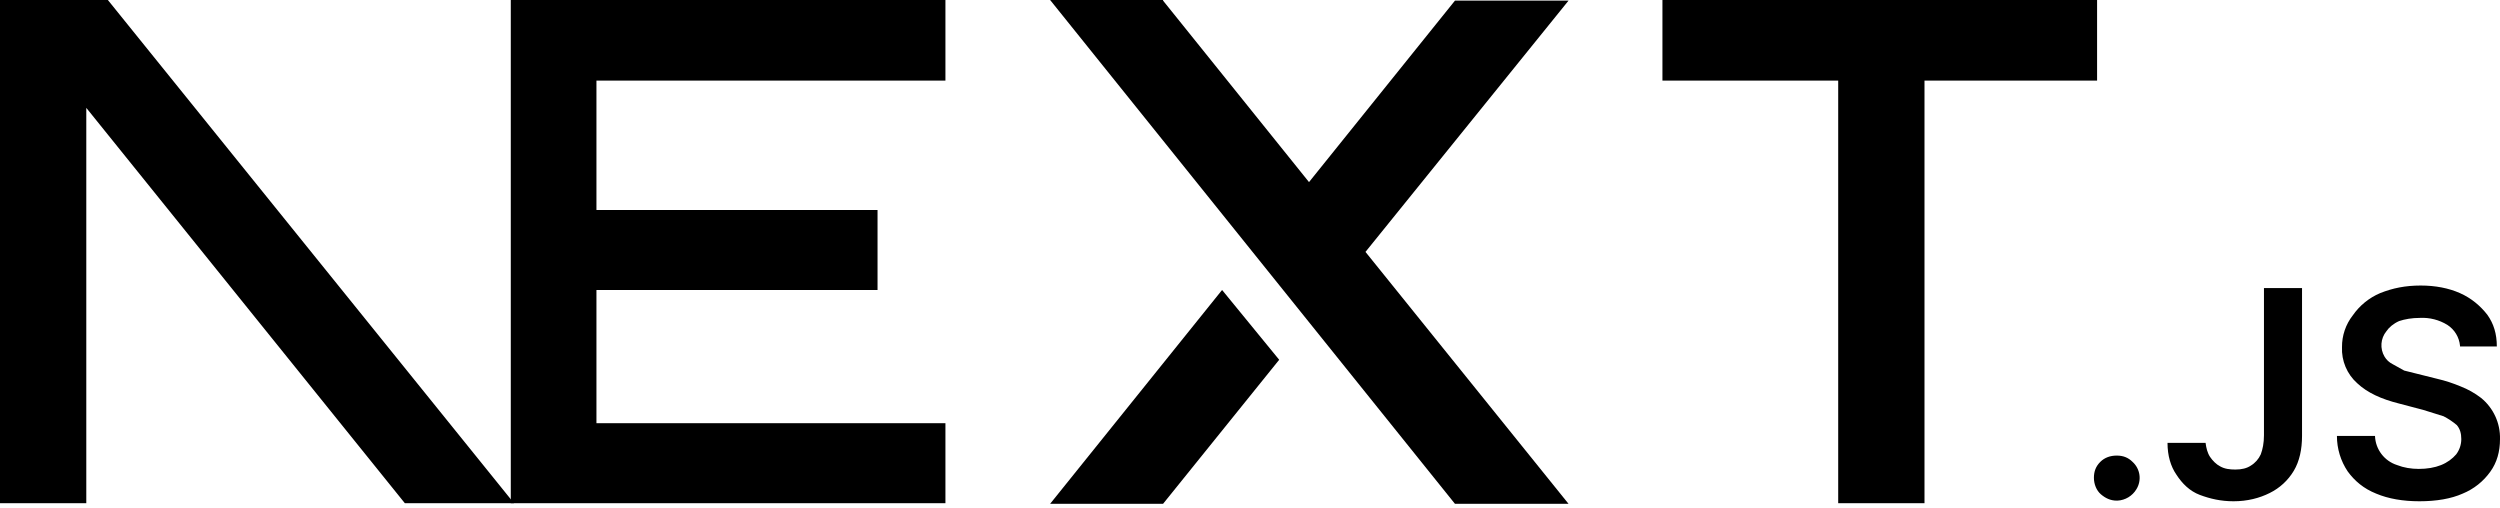
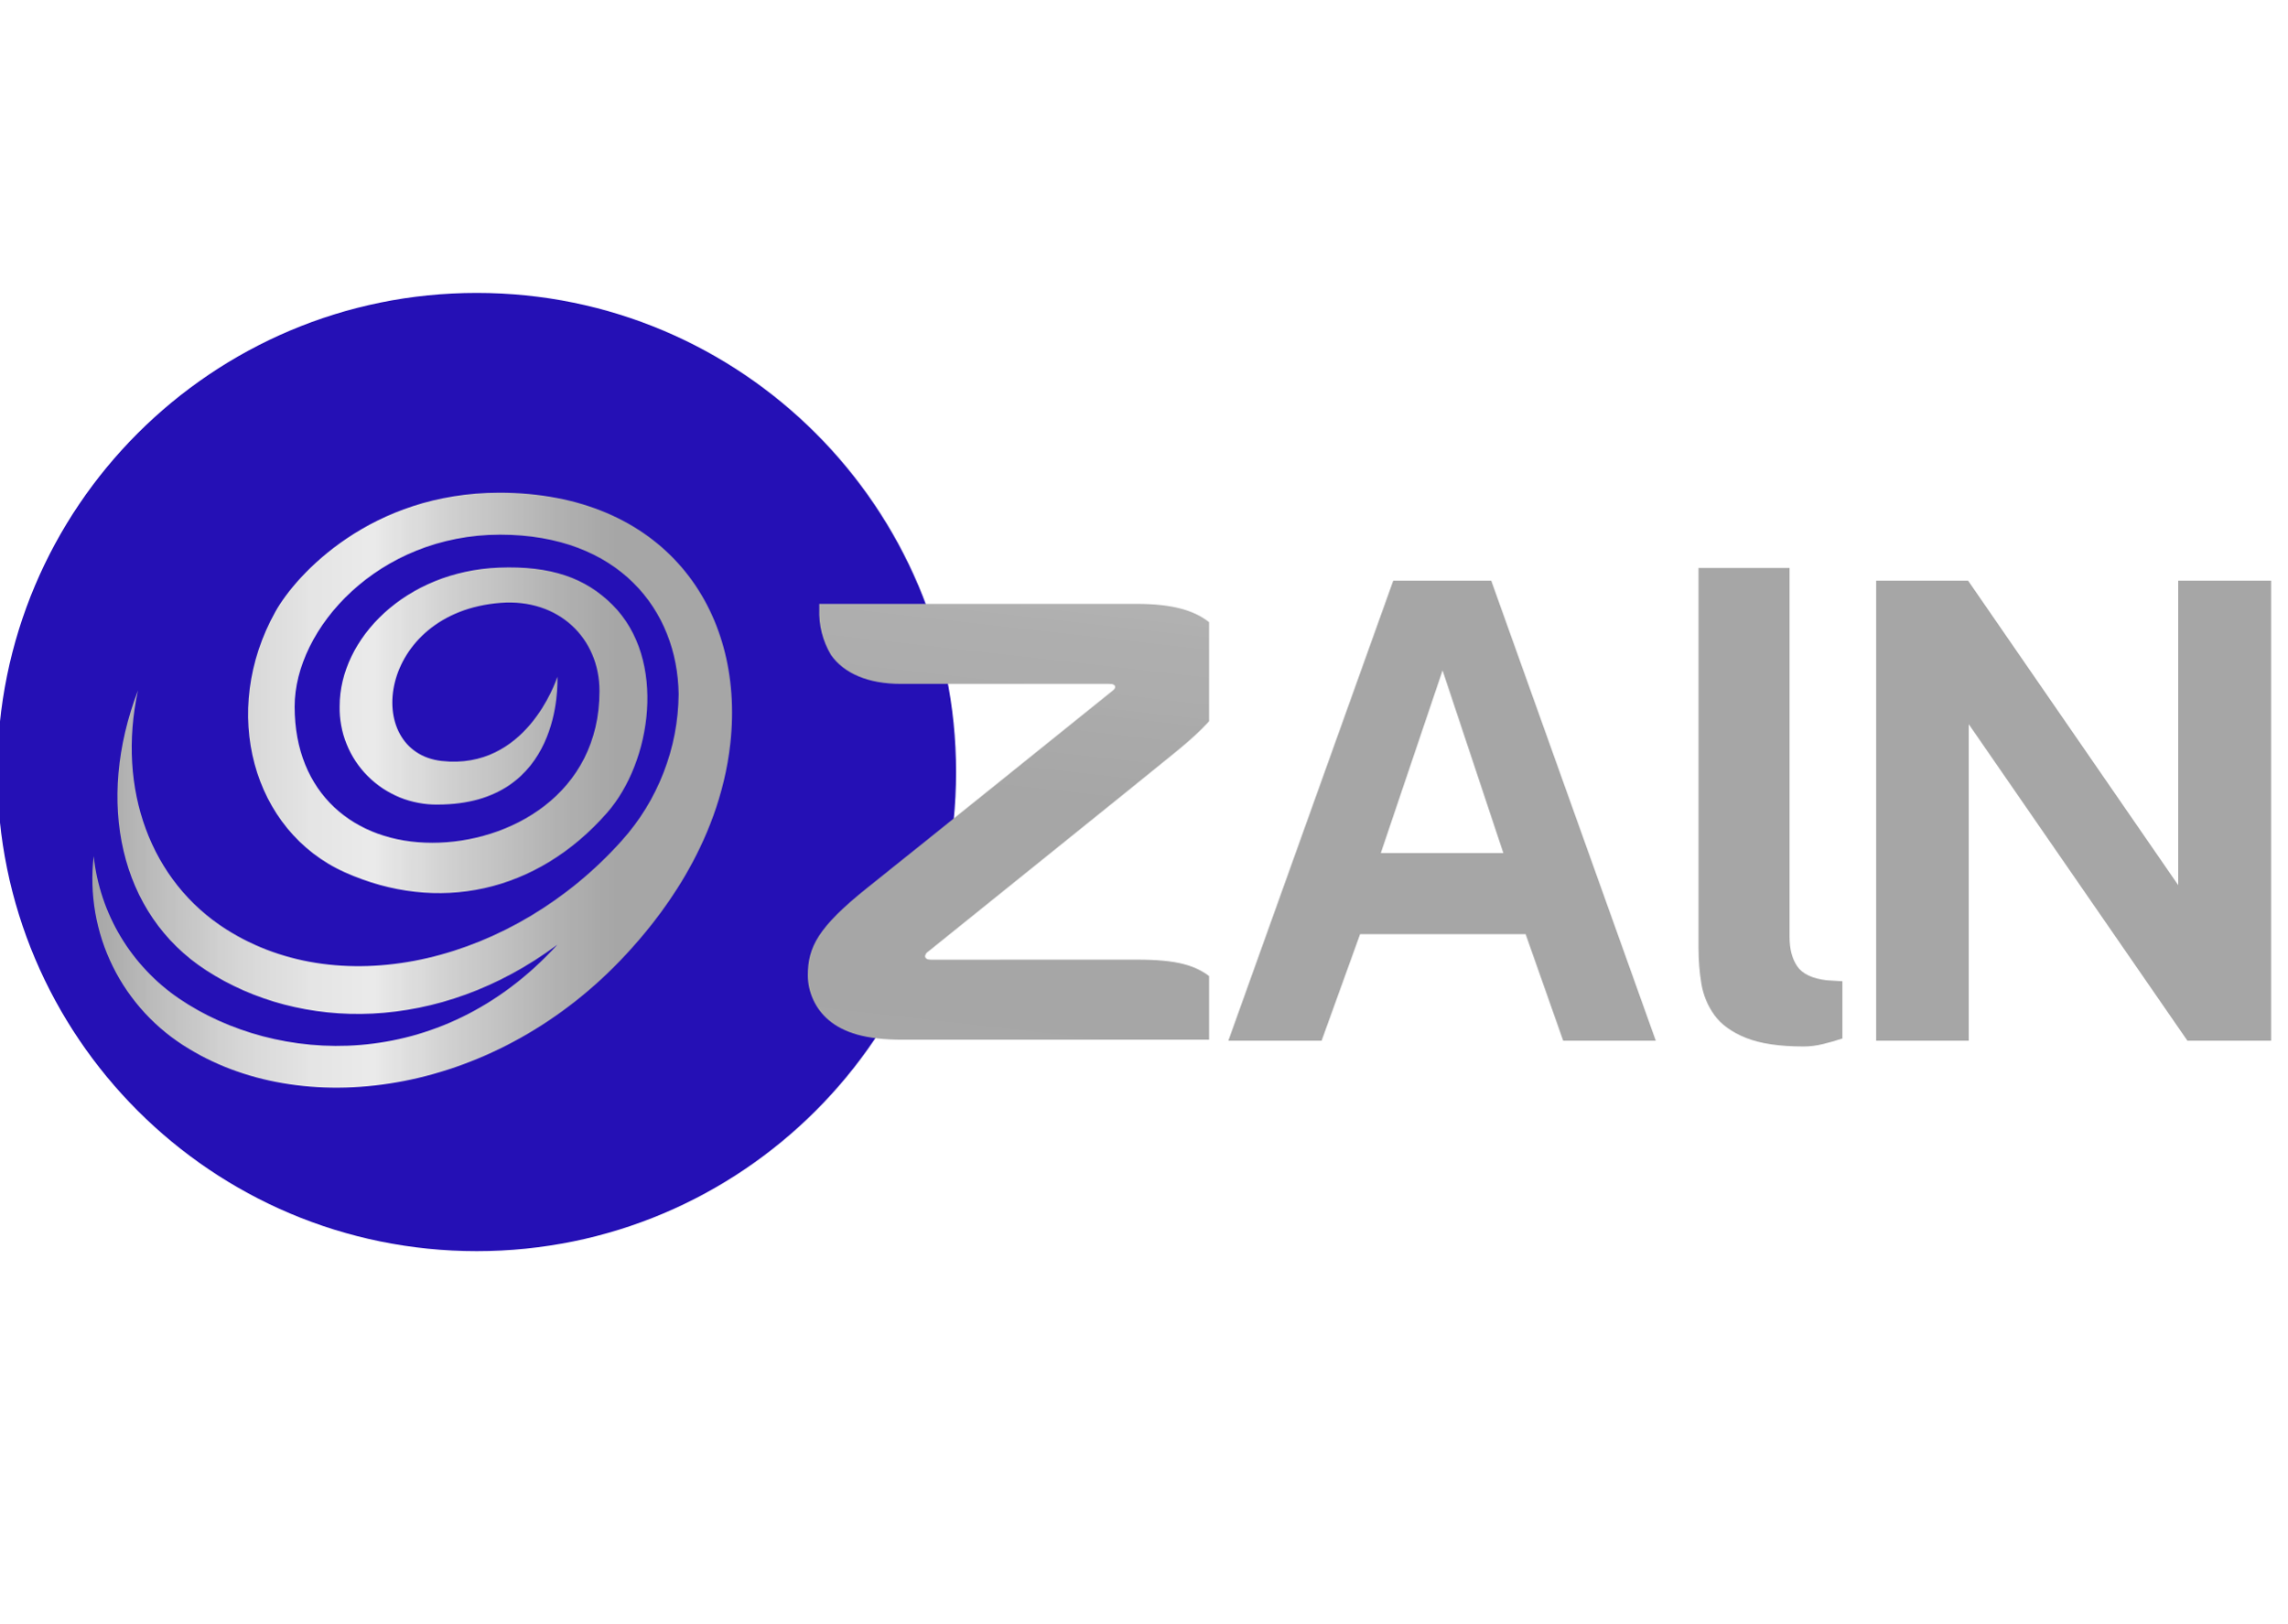
- <svg xmlns="http://www.w3.org/2000/svg" fill="none" viewBox="0 0 394 80">
-   <path fill="#000" d="M262 0h68.5v12.7h-27.2v66.6h-13.6V12.7H262V0ZM149 0v12.7H94v20.4h44.3v12.6H94v21h55v12.6H80.5V0h68.7zm34.3 0h-17.8l63.8 79.4h17.9l-32-39.7 32-39.6h-17.9l-23 28.6-23-28.6zm18.3 56.7-9-11-27.1 33.7h17.8l18.3-22.7z" />
-   <path fill="#000" d="M81 79.3 17 0H0v79.3h13.6V17l50.2 62.3H81Zm252.6-.4c-1 0-1.8-.4-2.5-1s-1.1-1.6-1.1-2.6.3-1.8 1-2.5 1.6-1 2.6-1 1.8.3 2.5 1a3.4 3.4 0 0 1 .6 4.3 3.7 3.7 0 0 1-3 1.8zm23.2-33.5h6v23.3c0 2.1-.4 4-1.3 5.5a9.1 9.1 0 0 1-3.8 3.5c-1.6.8-3.5 1.3-5.7 1.3-2 0-3.7-.4-5.3-1s-2.8-1.8-3.7-3.2c-.9-1.3-1.4-3-1.4-5h6c.1.8.3 1.6.7 2.2s1 1.2 1.6 1.5c.7.4 1.5.5 2.4.5 1 0 1.8-.2 2.4-.6a4 4 0 0 0 1.6-1.8c.3-.8.5-1.8.5-3V45.5zm30.9 9.1a4.4 4.4 0 0 0-2-3.3 7.5 7.5 0 0 0-4.3-1.1c-1.3 0-2.4.2-3.3.5-.9.4-1.6 1-2 1.6a3.5 3.5 0 0 0-.3 4c.3.5.7.9 1.3 1.2l1.8 1 2 .5 3.2.8c1.3.3 2.5.7 3.7 1.2a13 13 0 0 1 3.2 1.8 8.1 8.1 0 0 1 3 6.5c0 2-.5 3.7-1.5 5.1a10 10 0 0 1-4.4 3.5c-1.8.8-4.1 1.2-6.8 1.2-2.6 0-4.9-.4-6.8-1.2-2-.8-3.4-2-4.5-3.5a10 10 0 0 1-1.7-5.6h6a5 5 0 0 0 3.5 4.6c1 .4 2.2.6 3.4.6 1.3 0 2.5-.2 3.5-.6 1-.4 1.8-1 2.4-1.7a4 4 0 0 0 .8-2.4c0-.9-.2-1.6-.7-2.2a11 11 0 0 0-2.1-1.4l-3.2-1-3.8-1c-2.8-.7-5-1.7-6.6-3.2a7.2 7.2 0 0 1-2.4-5.7 8 8 0 0 1 1.7-5 10 10 0 0 1 4.3-3.5c2-.8 4-1.2 6.4-1.2 2.3 0 4.4.4 6.2 1.2 1.8.8 3.2 2 4.3 3.4 1 1.4 1.5 3 1.5 5h-5.8z" />
+ <svg xmlns="http://www.w3.org/2000/svg" width="559" zoomAndPan="magnify" viewBox="0 0 419.25 297.75" height="397" preserveAspectRatio="xMidYMid meet" version="1.0">
+   <defs>
+     <clipPath id="8e402c2f29">
+       <path d="M 0 53.715 L 175.258 53.715 L 175.258 229.457 L 0 229.457 Z M 0 53.715 " clip-rule="nonzero" />
+     </clipPath>
+     <clipPath id="7c6c598713">
+       <path d="M 87.387 53.715 C 38.855 53.715 -0.488 93.055 -0.488 141.586 C -0.488 190.113 38.855 229.457 87.387 229.457 C 135.918 229.457 175.258 190.113 175.258 141.586 C 175.258 93.055 135.918 53.715 87.387 53.715 Z M 87.387 53.715 " clip-rule="nonzero" />
+     </clipPath>
+     <clipPath id="a450a37309">
+       <path d="M 148.082 83.492 L 221.641 83.492 L 221.641 192.234 L 148.082 192.234 Z M 148.082 83.492 " clip-rule="nonzero" />
+     </clipPath>
+     <clipPath id="fa35b3a9c6">
+       <path d="M 352.824 191.852 L 352.824 125.121 C 352.984 123.043 352.715 121.023 352.027 119.059 C 351.344 117.094 350.293 115.34 348.879 113.809 C 347.297 112.344 345.496 111.238 343.477 110.496 C 341.453 109.758 339.359 109.441 337.203 109.543 C 336.809 109.531 336.406 109.551 336.008 109.586 L 336.008 176.34 C 335.848 178.414 336.117 180.426 336.801 182.387 C 337.484 184.352 338.535 186.098 339.949 187.621 C 341.523 189.078 343.32 190.184 345.332 190.922 C 347.352 191.66 349.434 191.984 351.582 191.887 C 351.965 191.887 352.418 191.887 352.82 191.852 Z M 354.355 93.379 C 354.355 92.727 354.289 92.086 354.164 91.445 C 354.035 90.809 353.844 90.188 353.594 89.59 C 353.34 88.992 353.031 88.418 352.668 87.879 C 352.309 87.336 351.891 86.836 351.43 86.379 C 350.969 85.922 350.465 85.512 349.922 85.152 C 349.379 84.793 348.805 84.488 348.199 84.238 C 347.602 83.992 346.98 83.805 346.34 83.684 C 345.699 83.555 345.051 83.492 344.398 83.492 C 343.746 83.492 343.098 83.559 342.465 83.688 C 341.824 83.816 341.199 84.008 340.598 84.258 C 340 84.508 339.426 84.812 338.883 85.172 C 338.34 85.539 337.84 85.945 337.383 86.402 C 336.918 86.867 336.508 87.367 336.148 87.91 C 335.781 88.449 335.477 89.023 335.234 89.621 C 334.984 90.223 334.793 90.848 334.664 91.48 C 334.539 92.121 334.477 92.762 334.477 93.414 C 334.477 94.062 334.543 94.711 334.672 95.344 C 334.801 95.984 334.984 96.602 335.234 97.203 C 335.484 97.805 335.793 98.375 336.156 98.918 C 336.516 99.457 336.93 99.957 337.387 100.422 C 337.852 100.879 338.352 101.289 338.895 101.648 C 339.438 102.012 340.012 102.32 340.613 102.562 C 341.215 102.812 341.836 103.004 342.477 103.129 C 343.117 103.258 343.766 103.32 344.418 103.32 C 345.07 103.32 345.715 103.258 346.355 103.129 C 347 103.004 347.621 102.812 348.227 102.562 C 348.836 102.32 349.41 102.008 349.953 101.648 C 350.496 101.281 350.996 100.871 351.457 100.41 C 351.922 99.945 352.332 99.445 352.699 98.902 C 353.059 98.359 353.363 97.785 353.613 97.18 C 353.863 96.578 354.047 95.953 354.176 95.32 C 354.301 94.68 354.363 94.031 354.355 93.379 Z M 303.961 159.516 L 303.961 176.34 C 303.805 178.414 304.07 180.426 304.758 182.391 C 305.449 184.352 306.496 186.098 307.918 187.621 C 309.492 189.078 311.293 190.184 313.312 190.922 C 315.34 191.66 317.422 191.984 319.574 191.887 C 319.965 191.887 320.406 191.887 320.801 191.852 L 320.801 156 C 320.801 140.566 316.578 130.188 309.074 122.109 C 301.336 113.809 289.77 109.012 276.379 109.012 C 250.699 109.012 232.887 127.77 232.887 152.203 C 232.887 176.211 249.363 192.234 270.746 192.234 C 287.227 192.234 297.129 182.461 297.129 171 C 297.094 168.633 296.711 166.32 295.977 164.062 C 295.25 161.809 294.207 159.711 292.848 157.77 C 290.473 170.09 283.645 176.871 272.637 176.871 C 260.879 176.871 250.539 167.984 250.539 151.785 C 250.539 135.855 260.906 124.965 276.426 124.965 C 279.918 124.871 283.289 125.465 286.543 126.734 C 289.797 128.008 292.672 129.863 295.164 132.301 C 300.73 137.785 303.961 146.199 303.961 159.508 Z M 435.34 169.809 C 435.113 169.789 434.941 169.688 434.828 169.492 C 422.75 153.816 400.586 124.922 395.777 118.617 C 390.695 112.02 386.711 109.848 381.457 109.848 C 379.738 109.801 378.07 110.094 376.473 110.738 C 374.875 111.387 373.477 112.328 372.273 113.559 C 371 115.113 370.047 116.848 369.418 118.758 C 368.797 120.676 368.539 122.633 368.648 124.641 L 368.648 176.34 C 368.488 178.414 368.754 180.426 369.438 182.391 C 370.125 184.352 371.176 186.098 372.59 187.621 C 374.117 189.066 375.867 190.168 377.844 190.906 C 379.816 191.648 381.859 191.973 383.965 191.887 C 384.281 191.895 384.602 191.883 384.918 191.852 L 384.918 132.59 C 384.918 132.164 385.105 131.926 385.387 131.926 C 385.605 131.926 385.734 132.02 385.898 132.27 C 392.984 141.445 419.852 176.492 424.996 183.082 C 430.086 189.672 434.047 191.887 439.27 191.887 C 440.996 191.949 442.656 191.656 444.262 191.016 C 445.859 190.375 447.27 189.434 448.473 188.203 C 449.746 186.645 450.707 184.914 451.328 183.004 C 451.957 181.094 452.219 179.133 452.109 177.125 L 452.109 125.422 C 452.262 123.34 451.992 121.32 451.305 119.352 C 450.613 117.387 449.562 115.629 448.156 114.098 C 446.617 112.648 444.867 111.559 442.887 110.82 C 440.91 110.086 438.867 109.762 436.754 109.848 C 436.426 109.848 436.176 109.848 435.82 109.879 L 435.82 169.176 C 435.82 169.602 435.613 169.816 435.348 169.816 Z M 170.633 176.004 C 169.965 176.004 169.582 175.777 169.582 175.336 C 169.648 174.977 169.84 174.695 170.156 174.508 C 175.324 170.336 209.516 142.832 214.73 138.555 C 223.793 131.281 225.699 127.723 225.699 122.547 C 225.691 120.969 225.363 119.461 224.699 118.027 C 224.039 116.59 223.105 115.359 221.91 114.32 C 219.164 112.004 215.055 110.746 208.422 110.746 L 150.184 110.746 L 150.184 111.672 C 150.074 114.695 150.789 117.508 152.324 120.113 C 154.68 123.477 159.121 125.422 165.121 125.422 L 203.363 125.422 C 204.043 125.422 204.414 125.621 204.414 125.973 C 204.414 126.266 204.242 126.465 203.816 126.781 C 198.41 131.156 166.844 156.555 158.977 162.82 C 149.891 170.098 148.082 173.727 148.082 178.879 C 148.09 180.453 148.426 181.953 149.09 183.387 C 149.758 184.816 150.684 186.043 151.887 187.066 C 154.633 189.402 158.73 190.68 165.395 190.68 L 226.312 190.68 L 226.312 190.098 C 226.438 188.184 226.168 186.32 225.508 184.516 C 224.844 182.711 223.836 181.117 222.5 179.73 C 219.527 176.996 215.68 175.996 208.465 175.996 Z M 170.633 176.004 " clip-rule="nonzero" />
+     </clipPath>
+     <linearGradient x1="0.338" gradientTransform="matrix(304.0671, 0, 0, 108.7393, 148.0826, 83.49402)" y1="1.108" x2="0.649" gradientUnits="userSpaceOnUse" y2="0.129" id="4696956519">
+       <stop stop-opacity="1" stop-color="rgb(66.277%, 66.277%, 66.277%)" offset="0" />
+       <stop stop-opacity="1" stop-color="rgb(66.084%, 66.084%, 66.084%)" offset="0.016" />
+       <stop stop-opacity="1" stop-color="rgb(65.697%, 65.697%, 65.697%)" offset="0.02" />
+       <stop stop-opacity="1" stop-color="rgb(65.5%, 65.5%, 65.5%)" offset="0.023" />
+       <stop stop-opacity="1" stop-color="rgb(65.495%, 65.495%, 65.495%)" offset="0.031" />
+       <stop stop-opacity="1" stop-color="rgb(65.295%, 65.295%, 65.295%)" offset="0.062" />
+       <stop stop-opacity="1" stop-color="rgb(65.099%, 65.099%, 65.099%)" offset="0.071" />
+       <stop stop-opacity="1" stop-color="rgb(65.099%, 65.099%, 65.099%)" offset="0.125" />
+       <stop stop-opacity="1" stop-color="rgb(65.099%, 65.099%, 65.099%)" offset="0.25" />
+       <stop stop-opacity="1" stop-color="rgb(65.099%, 65.099%, 65.099%)" offset="0.375" />
+       <stop stop-opacity="1" stop-color="rgb(65.099%, 65.099%, 65.099%)" offset="0.438" />
+       <stop stop-opacity="1" stop-color="rgb(65.202%, 65.202%, 65.202%)" offset="0.445" />
+       <stop stop-opacity="1" stop-color="rgb(65.404%, 65.404%, 65.404%)" offset="0.453" />
+       <stop stop-opacity="1" stop-color="rgb(65.503%, 65.503%, 65.503%)" offset="0.469" />
+       <stop stop-opacity="1" stop-color="rgb(65.61%, 65.61%, 65.61%)" offset="0.477" />
+       <stop stop-opacity="1" stop-color="rgb(65.807%, 65.807%, 65.807%)" offset="0.484" />
+       <stop stop-opacity="1" stop-color="rgb(65.906%, 65.906%, 65.906%)" offset="0.5" />
+       <stop stop-opacity="1" stop-color="rgb(66.106%, 66.106%, 66.106%)" offset="0.516" />
+       <stop stop-opacity="1" stop-color="rgb(66.309%, 66.309%, 66.309%)" offset="0.531" />
+       <stop stop-opacity="1" stop-color="rgb(66.508%, 66.508%, 66.508%)" offset="0.562" />
+       <stop stop-opacity="1" stop-color="rgb(66.803%, 66.803%, 66.803%)" offset="0.57" />
+       <stop stop-opacity="1" stop-color="rgb(67.01%, 67.01%, 67.01%)" offset="0.578" />
+       <stop stop-opacity="1" stop-color="rgb(67.307%, 67.307%, 67.307%)" offset="0.594" />
+       <stop stop-opacity="1" stop-color="rgb(67.648%, 67.648%, 67.648%)" offset="0.625" />
+       <stop stop-opacity="1" stop-color="rgb(67.801%, 67.801%, 67.801%)" offset="0.641" />
+       <stop stop-opacity="1" stop-color="rgb(67.906%, 67.906%, 67.906%)" offset="0.648" />
+       <stop stop-opacity="1" stop-color="rgb(68.105%, 68.105%, 68.105%)" offset="0.656" />
+       <stop stop-opacity="1" stop-color="rgb(68.204%, 68.204%, 68.204%)" offset="0.672" />
+       <stop stop-opacity="1" stop-color="rgb(68.404%, 68.404%, 68.404%)" offset="0.688" />
+       <stop stop-opacity="1" stop-color="rgb(68.607%, 68.607%, 68.607%)" offset="0.703" />
+       <stop stop-opacity="1" stop-color="rgb(68.712%, 68.712%, 68.712%)" offset="0.711" />
+       <stop stop-opacity="1" stop-color="rgb(68.907%, 68.907%, 68.907%)" offset="0.719" />
+       <stop stop-opacity="1" stop-color="rgb(69.11%, 69.11%, 69.11%)" offset="0.727" />
+       <stop stop-opacity="1" stop-color="rgb(69.305%, 69.305%, 69.305%)" offset="0.734" />
+       <stop stop-opacity="1" stop-color="rgb(69.405%, 69.405%, 69.405%)" offset="0.75" />
+       <stop stop-opacity="1" stop-color="rgb(69.606%, 69.606%, 69.606%)" offset="0.766" />
+       <stop stop-opacity="1" stop-color="rgb(69.809%, 69.809%, 69.809%)" offset="0.781" />
+       <stop stop-opacity="1" stop-color="rgb(70.009%, 70.009%, 70.009%)" offset="0.797" />
+       <stop stop-opacity="1" stop-color="rgb(70.204%, 70.204%, 70.204%)" offset="0.805" />
+       <stop stop-opacity="1" stop-color="rgb(70.404%, 70.404%, 70.404%)" offset="0.812" />
+       <stop stop-opacity="1" stop-color="rgb(70.819%, 70.819%, 70.819%)" offset="0.816" />
+       <stop stop-opacity="1" stop-color="rgb(71.04%, 71.04%, 71.04%)" offset="0.82" />
+       <stop stop-opacity="1" stop-color="rgb(71.219%, 71.219%, 71.219%)" offset="0.828" />
+       <stop stop-opacity="1" stop-color="rgb(71.41%, 71.41%, 71.41%)" offset="0.836" />
+       <stop stop-opacity="1" stop-color="rgb(71.617%, 71.617%, 71.617%)" offset="0.844" />
+       <stop stop-opacity="1" stop-color="rgb(72.005%, 72.005%, 72.005%)" offset="0.852" />
+       <stop stop-opacity="1" stop-color="rgb(72.215%, 72.215%, 72.215%)" offset="0.859" />
+       <stop stop-opacity="1" stop-color="rgb(72.383%, 72.383%, 72.383%)" offset="0.867" />
+       <stop stop-opacity="1" stop-color="rgb(72.729%, 72.729%, 72.729%)" offset="0.875" />
+       <stop stop-opacity="1" stop-color="rgb(73.116%, 73.116%, 73.116%)" offset="0.891" />
+       <stop stop-opacity="1" stop-color="rgb(73.526%, 73.526%, 73.526%)" offset="0.895" />
+       <stop stop-opacity="1" stop-color="rgb(73.747%, 73.747%, 73.747%)" offset="0.898" />
+       <stop stop-opacity="1" stop-color="rgb(73.943%, 73.943%, 73.943%)" offset="0.906" />
+       <stop stop-opacity="1" stop-color="rgb(74.332%, 74.332%, 74.332%)" offset="0.922" />
+       <stop stop-opacity="1" stop-color="rgb(74.716%, 74.716%, 74.716%)" offset="0.929" />
+       <stop stop-opacity="1" stop-color="rgb(74.908%, 74.908%, 74.908%)" offset="0.93" />
+       <stop stop-opacity="1" stop-color="rgb(75.104%, 75.104%, 75.104%)" offset="0.938" />
+       <stop stop-opacity="1" stop-color="rgb(75.319%, 75.319%, 75.319%)" offset="0.945" />
+       <stop stop-opacity="1" stop-color="rgb(75.536%, 75.536%, 75.536%)" offset="0.953" />
+       <stop stop-opacity="1" stop-color="rgb(75.926%, 75.926%, 75.926%)" offset="0.961" />
+       <stop stop-opacity="1" stop-color="rgb(76.311%, 76.311%, 76.311%)" offset="0.969" />
+       <stop stop-opacity="1" stop-color="rgb(76.501%, 76.501%, 76.501%)" offset="0.977" />
+       <stop stop-opacity="1" stop-color="rgb(76.723%, 76.723%, 76.723%)" offset="0.98" />
+       <stop stop-opacity="1" stop-color="rgb(76.944%, 76.944%, 76.944%)" offset="0.984" />
+       <stop stop-opacity="1" stop-color="rgb(77.135%, 77.135%, 77.135%)" offset="0.992" />
+       <stop stop-opacity="1" stop-color="rgb(77.461%, 77.461%, 77.461%)" offset="1" />
+     </linearGradient>
+     <clipPath id="dbd2d767e3">
+       <path d="M 16.891 90.363 L 135 90.363 L 135 199.484 L 16.891 199.484 Z M 16.891 90.363 " clip-rule="nonzero" />
+     </clipPath>
+     <clipPath id="ad21a087ee">
+       <path d="M 109.891 126.738 C 109.891 117.066 102.426 109.746 91.777 110.562 C 69.188 112.289 66.27 137.918 80.977 139.559 C 96.355 141.262 101.859 125.043 102.164 124.141 L 102.176 124.141 C 102.215 125.246 103.039 147.555 80.215 147.555 C 79.023 147.574 77.848 147.469 76.684 147.242 C 75.512 147.023 74.375 146.688 73.277 146.242 C 72.18 145.789 71.137 145.234 70.145 144.582 C 69.156 143.922 68.242 143.172 67.406 142.332 C 66.562 141.488 65.82 140.574 65.168 139.586 C 64.516 138.59 63.965 137.547 63.527 136.449 C 63.078 135.344 62.758 134.215 62.543 133.043 C 62.328 131.879 62.23 130.707 62.258 129.516 C 62.258 117.105 74.363 104.766 91.449 104.102 C 101.016 103.734 107.32 105.984 112.258 110.91 C 122.32 120.941 119.43 139.77 111.281 149.062 C 98.352 163.812 80.172 167.559 63.238 159.992 C 46.297 152.418 40.234 130.492 50.496 112.148 C 54.27 105.398 67.98 90.363 91.539 90.363 C 121.453 90.363 136.617 111.508 133.879 136.344 C 131.777 155.379 120.184 169.164 114.816 174.973 C 91.207 200.562 56.508 205.664 34.645 192.355 C 33.148 191.461 31.727 190.465 30.371 189.371 C 29.016 188.273 27.754 187.086 26.57 185.809 C 25.387 184.527 24.305 183.172 23.316 181.738 C 22.328 180.305 21.449 178.809 20.684 177.254 C 19.914 175.691 19.254 174.086 18.715 172.434 C 18.18 170.781 17.758 169.094 17.461 167.379 C 17.168 165.672 16.988 163.945 16.941 162.207 C 16.891 160.465 16.973 158.734 17.172 157.008 C 17.449 159.617 18.008 162.168 18.84 164.66 C 19.676 167.156 20.766 169.523 22.117 171.781 C 23.469 174.031 25.043 176.117 26.852 178.027 C 28.652 179.945 30.641 181.641 32.812 183.125 C 50.688 195.281 80.57 196.953 102.16 173.262 C 80.453 189.434 55.086 189.191 37.77 177.938 C 21.871 167.613 17.504 146.992 25.289 126.617 C 21.383 144.797 27.656 161.637 41.441 170.418 C 62.922 184.105 94.227 176.234 113.949 154.199 C 117.27 150.5 119.832 146.332 121.629 141.703 C 123.43 137.07 124.352 132.273 124.402 127.309 C 124.188 111.898 113.418 98.059 91.676 98.059 C 69.348 98.059 54.008 115.266 54.008 129.59 C 54.008 145.492 64.945 154.559 79.219 154.559 C 93.348 154.578 109.891 145.691 109.891 126.738 Z M 109.891 126.738 " clip-rule="nonzero" />
+     </clipPath>
+     <linearGradient x1="-0" gradientTransform="matrix(117.2676, 0, 0, 109.1095, 16.92842, 90.36603)" y1="0.5" x2="1.009" gradientUnits="userSpaceOnUse" y2="0.5" id="1ece7a6a9b">
+       <stop stop-opacity="1" stop-color="rgb(65.099%, 65.099%, 65.099%)" offset="0" />
+       <stop stop-opacity="1" stop-color="rgb(65.469%, 65.469%, 65.469%)" offset="0.004" />
+       <stop stop-opacity="1" stop-color="rgb(65.842%, 65.842%, 65.842%)" offset="0.008" />
+       <stop stop-opacity="1" stop-color="rgb(66.228%, 66.228%, 66.228%)" offset="0.012" />
+       <stop stop-opacity="1" stop-color="rgb(66.614%, 66.614%, 66.614%)" offset="0.016" />
+       <stop stop-opacity="1" stop-color="rgb(66.856%, 66.856%, 66.856%)" offset="0.02" />
+       <stop stop-opacity="1" stop-color="rgb(67.099%, 67.099%, 67.099%)" offset="0.023" />
+       <stop stop-opacity="1" stop-color="rgb(67.433%, 67.433%, 67.433%)" offset="0.027" />
+       <stop stop-opacity="1" stop-color="rgb(67.769%, 67.769%, 67.769%)" offset="0.031" />
+       <stop stop-opacity="1" stop-color="rgb(68.15%, 68.15%, 68.15%)" offset="0.035" />
+       <stop stop-opacity="1" stop-color="rgb(68.532%, 68.532%, 68.532%)" offset="0.039" />
+       <stop stop-opacity="1" stop-color="rgb(68.918%, 68.918%, 68.918%)" offset="0.043" />
+       <stop stop-opacity="1" stop-color="rgb(69.305%, 69.305%, 69.305%)" offset="0.047" />
+       <stop stop-opacity="1" stop-color="rgb(69.691%, 69.691%, 69.691%)" offset="0.051" />
+       <stop stop-opacity="1" stop-color="rgb(70.078%, 70.078%, 70.078%)" offset="0.055" />
+       <stop stop-opacity="1" stop-color="rgb(70.464%, 70.464%, 70.464%)" offset="0.059" />
+       <stop stop-opacity="1" stop-color="rgb(70.85%, 70.85%, 70.85%)" offset="0.062" />
+       <stop stop-opacity="1" stop-color="rgb(71.286%, 71.286%, 71.286%)" offset="0.066" />
+       <stop stop-opacity="1" stop-color="rgb(71.722%, 71.722%, 71.722%)" offset="0.07" />
+       <stop stop-opacity="1" stop-color="rgb(71.909%, 71.909%, 71.909%)" offset="0.078" />
+       <stop stop-opacity="1" stop-color="rgb(72.43%, 72.43%, 72.43%)" offset="0.082" />
+       <stop stop-opacity="1" stop-color="rgb(72.768%, 72.768%, 72.768%)" offset="0.086" />
+       <stop stop-opacity="1" stop-color="rgb(73.154%, 73.154%, 73.154%)" offset="0.09" />
+       <stop stop-opacity="1" stop-color="rgb(73.54%, 73.54%, 73.54%)" offset="0.094" />
+       <stop stop-opacity="1" stop-color="rgb(73.819%, 73.819%, 73.819%)" offset="0.098" />
+       <stop stop-opacity="1" stop-color="rgb(74.1%, 74.1%, 74.1%)" offset="0.102" />
+       <stop stop-opacity="1" stop-color="rgb(74.443%, 74.443%, 74.443%)" offset="0.105" />
+       <stop stop-opacity="1" stop-color="rgb(74.786%, 74.786%, 74.786%)" offset="0.109" />
+       <stop stop-opacity="1" stop-color="rgb(75.172%, 75.172%, 75.172%)" offset="0.113" />
+       <stop stop-opacity="1" stop-color="rgb(75.558%, 75.558%, 75.558%)" offset="0.117" />
+       <stop stop-opacity="1" stop-color="rgb(75.745%, 75.745%, 75.745%)" offset="0.125" />
+       <stop stop-opacity="1" stop-color="rgb(76.317%, 76.317%, 76.317%)" offset="0.129" />
+       <stop stop-opacity="1" stop-color="rgb(76.703%, 76.703%, 76.703%)" offset="0.133" />
+       <stop stop-opacity="1" stop-color="rgb(77%, 77%, 77%)" offset="0.137" />
+       <stop stop-opacity="1" stop-color="rgb(77.299%, 77.299%, 77.299%)" offset="0.141" />
+       <stop stop-opacity="1" stop-color="rgb(77.548%, 77.548%, 77.548%)" offset="0.145" />
+       <stop stop-opacity="1" stop-color="rgb(77.798%, 77.798%, 77.798%)" offset="0.148" />
+       <stop stop-opacity="1" stop-color="rgb(78.209%, 78.209%, 78.209%)" offset="0.152" />
+       <stop stop-opacity="1" stop-color="rgb(78.621%, 78.621%, 78.621%)" offset="0.156" />
+       <stop stop-opacity="1" stop-color="rgb(78.807%, 78.807%, 78.807%)" offset="0.164" />
+       <stop stop-opacity="1" stop-color="rgb(79.381%, 79.381%, 79.381%)" offset="0.168" />
+       <stop stop-opacity="1" stop-color="rgb(79.767%, 79.767%, 79.767%)" offset="0.172" />
+       <stop stop-opacity="1" stop-color="rgb(80.083%, 80.083%, 80.083%)" offset="0.176" />
+       <stop stop-opacity="1" stop-color="rgb(80.399%, 80.399%, 80.399%)" offset="0.18" />
+       <stop stop-opacity="1" stop-color="rgb(80.655%, 80.655%, 80.655%)" offset="0.184" />
+       <stop stop-opacity="1" stop-color="rgb(80.911%, 80.911%, 80.911%)" offset="0.188" />
+       <stop stop-opacity="1" stop-color="rgb(81.348%, 81.348%, 81.348%)" offset="0.191" />
+       <stop stop-opacity="1" stop-color="rgb(81.784%, 81.784%, 81.784%)" offset="0.195" />
+       <stop stop-opacity="1" stop-color="rgb(81.97%, 81.97%, 81.97%)" offset="0.203" />
+       <stop stop-opacity="1" stop-color="rgb(82.492%, 82.492%, 82.492%)" offset="0.207" />
+       <stop stop-opacity="1" stop-color="rgb(82.829%, 82.829%, 82.829%)" offset="0.211" />
+       <stop stop-opacity="1" stop-color="rgb(83.015%, 83.015%, 83.015%)" offset="0.219" />
+       <stop stop-opacity="1" stop-color="rgb(83.549%, 83.549%, 83.549%)" offset="0.223" />
+       <stop stop-opacity="1" stop-color="rgb(83.899%, 83.899%, 83.899%)" offset="0.227" />
+       <stop stop-opacity="1" stop-color="rgb(84.099%, 84.099%, 84.099%)" offset="0.23" />
+       <stop stop-opacity="1" stop-color="rgb(84.299%, 84.299%, 84.299%)" offset="0.234" />
+       <stop stop-opacity="1" stop-color="rgb(84.499%, 84.499%, 84.499%)" offset="0.238" />
+       <stop stop-opacity="1" stop-color="rgb(84.698%, 84.698%, 84.698%)" offset="0.242" />
+       <stop stop-opacity="1" stop-color="rgb(84.898%, 84.898%, 84.898%)" offset="0.246" />
+       <stop stop-opacity="1" stop-color="rgb(85.1%, 85.1%, 85.1%)" offset="0.25" />
+       <stop stop-opacity="1" stop-color="rgb(85.3%, 85.3%, 85.3%)" offset="0.254" />
+       <stop stop-opacity="1" stop-color="rgb(85.5%, 85.5%, 85.5%)" offset="0.258" />
+       <stop stop-opacity="1" stop-color="rgb(85.718%, 85.718%, 85.718%)" offset="0.262" />
+       <stop stop-opacity="1" stop-color="rgb(85.938%, 85.938%, 85.938%)" offset="0.266" />
+       <stop stop-opacity="1" stop-color="rgb(86.125%, 86.125%, 86.125%)" offset="0.273" />
+       <stop stop-opacity="1" stop-color="rgb(86.548%, 86.548%, 86.548%)" offset="0.277" />
+       <stop stop-opacity="1" stop-color="rgb(86.783%, 86.783%, 86.783%)" offset="0.281" />
+       <stop stop-opacity="1" stop-color="rgb(86.969%, 86.969%, 86.969%)" offset="0.289" />
+       <stop stop-opacity="1" stop-color="rgb(87.338%, 87.338%, 87.338%)" offset="0.297" />
+       <stop stop-opacity="1" stop-color="rgb(87.66%, 87.66%, 87.66%)" offset="0.305" />
+       <stop stop-opacity="1" stop-color="rgb(87.999%, 87.999%, 87.999%)" offset="0.309" />
+       <stop stop-opacity="1" stop-color="rgb(88.199%, 88.199%, 88.199%)" offset="0.312" />
+       <stop stop-opacity="1" stop-color="rgb(88.422%, 88.422%, 88.422%)" offset="0.316" />
+       <stop stop-opacity="1" stop-color="rgb(88.646%, 88.646%, 88.646%)" offset="0.32" />
+       <stop stop-opacity="1" stop-color="rgb(88.832%, 88.832%, 88.832%)" offset="0.328" />
+       <stop stop-opacity="1" stop-color="rgb(89.404%, 89.404%, 89.404%)" offset="0.332" />
+       <stop stop-opacity="1" stop-color="rgb(89.792%, 89.792%, 89.792%)" offset="0.336" />
+       <stop stop-opacity="1" stop-color="rgb(89.795%, 89.795%, 89.795%)" offset="0.344" />
+       <stop stop-opacity="1" stop-color="rgb(89.883%, 89.883%, 89.883%)" offset="0.352" />
+       <stop stop-opacity="1" stop-color="rgb(90.083%, 90.083%, 90.083%)" offset="0.359" />
+       <stop stop-opacity="1" stop-color="rgb(90.294%, 90.294%, 90.294%)" offset="0.367" />
+       <stop stop-opacity="1" stop-color="rgb(90.494%, 90.494%, 90.494%)" offset="0.375" />
+       <stop stop-opacity="1" stop-color="rgb(90.681%, 90.681%, 90.681%)" offset="0.383" />
+       <stop stop-opacity="1" stop-color="rgb(90.881%, 90.881%, 90.881%)" offset="0.391" />
+       <stop stop-opacity="1" stop-color="rgb(91.077%, 91.077%, 91.077%)" offset="0.398" />
+       <stop stop-opacity="1" stop-color="rgb(91.277%, 91.277%, 91.277%)" offset="0.406" />
+       <stop stop-opacity="1" stop-color="rgb(91.478%, 91.478%, 91.478%)" offset="0.414" />
+       <stop stop-opacity="1" stop-color="rgb(91.751%, 91.751%, 91.751%)" offset="0.422" />
+       <stop stop-opacity="1" stop-color="rgb(91.835%, 91.835%, 91.835%)" offset="0.438" />
+       <stop stop-opacity="1" stop-color="rgb(91.423%, 91.423%, 91.423%)" offset="0.441" />
+       <stop stop-opacity="1" stop-color="rgb(91.121%, 91.121%, 91.121%)" offset="0.445" />
+       <stop stop-opacity="1" stop-color="rgb(90.72%, 90.72%, 90.72%)" offset="0.449" />
+       <stop stop-opacity="1" stop-color="rgb(90.318%, 90.318%, 90.318%)" offset="0.453" />
+       <stop stop-opacity="1" stop-color="rgb(89.931%, 89.931%, 89.931%)" offset="0.457" />
+       <stop stop-opacity="1" stop-color="rgb(89.545%, 89.545%, 89.545%)" offset="0.461" />
+       <stop stop-opacity="1" stop-color="rgb(89.159%, 89.159%, 89.159%)" offset="0.465" />
+       <stop stop-opacity="1" stop-color="rgb(88.773%, 88.773%, 88.773%)" offset="0.469" />
+       <stop stop-opacity="1" stop-color="rgb(88.586%, 88.586%, 88.586%)" offset="0.477" />
+       <stop stop-opacity="1" stop-color="rgb(88.013%, 88.013%, 88.013%)" offset="0.48" />
+       <stop stop-opacity="1" stop-color="rgb(87.627%, 87.627%, 87.627%)" offset="0.484" />
+       <stop stop-opacity="1" stop-color="rgb(87.241%, 87.241%, 87.241%)" offset="0.488" />
+       <stop stop-opacity="1" stop-color="rgb(86.855%, 86.855%, 86.855%)" offset="0.492" />
+       <stop stop-opacity="1" stop-color="rgb(86.469%, 86.469%, 86.469%)" offset="0.496" />
+       <stop stop-opacity="1" stop-color="rgb(86.082%, 86.082%, 86.082%)" offset="0.5" />
+       <stop stop-opacity="1" stop-color="rgb(85.895%, 85.895%, 85.895%)" offset="0.508" />
+       <stop stop-opacity="1" stop-color="rgb(85.323%, 85.323%, 85.323%)" offset="0.512" />
+       <stop stop-opacity="1" stop-color="rgb(84.937%, 84.937%, 84.937%)" offset="0.516" />
+       <stop stop-opacity="1" stop-color="rgb(84.55%, 84.55%, 84.55%)" offset="0.52" />
+       <stop stop-opacity="1" stop-color="rgb(84.164%, 84.164%, 84.164%)" offset="0.523" />
+       <stop stop-opacity="1" stop-color="rgb(83.832%, 83.832%, 83.832%)" offset="0.527" />
+       <stop stop-opacity="1" stop-color="rgb(83.499%, 83.499%, 83.499%)" offset="0.531" />
+       <stop stop-opacity="1" stop-color="rgb(83.209%, 83.209%, 83.209%)" offset="0.535" />
+       <stop stop-opacity="1" stop-color="rgb(82.919%, 82.919%, 82.919%)" offset="0.539" />
+       <stop stop-opacity="1" stop-color="rgb(82.582%, 82.582%, 82.582%)" offset="0.543" />
+       <stop stop-opacity="1" stop-color="rgb(82.246%, 82.246%, 82.246%)" offset="0.547" />
+       <stop stop-opacity="1" stop-color="rgb(81.923%, 81.923%, 81.923%)" offset="0.551" />
+       <stop stop-opacity="1" stop-color="rgb(81.599%, 81.599%, 81.599%)" offset="0.555" />
+       <stop stop-opacity="1" stop-color="rgb(81.349%, 81.349%, 81.349%)" offset="0.559" />
+       <stop stop-opacity="1" stop-color="rgb(81.1%, 81.1%, 81.1%)" offset="0.562" />
+       <stop stop-opacity="1" stop-color="rgb(80.75%, 80.75%, 80.75%)" offset="0.566" />
+       <stop stop-opacity="1" stop-color="rgb(80.399%, 80.399%, 80.399%)" offset="0.57" />
+       <stop stop-opacity="1" stop-color="rgb(80.127%, 80.127%, 80.127%)" offset="0.574" />
+       <stop stop-opacity="1" stop-color="rgb(79.855%, 79.855%, 79.855%)" offset="0.578" />
+       <stop stop-opacity="1" stop-color="rgb(79.527%, 79.527%, 79.527%)" offset="0.582" />
+       <stop stop-opacity="1" stop-color="rgb(79.199%, 79.199%, 79.199%)" offset="0.586" />
+       <stop stop-opacity="1" stop-color="rgb(78.955%, 78.955%, 78.955%)" offset="0.59" />
+       <stop stop-opacity="1" stop-color="rgb(78.711%, 78.711%, 78.711%)" offset="0.594" />
+       <stop stop-opacity="1" stop-color="rgb(78.355%, 78.355%, 78.355%)" offset="0.598" />
+       <stop stop-opacity="1" stop-color="rgb(78%, 78%, 78%)" offset="0.602" />
+       <stop stop-opacity="1" stop-color="rgb(77.782%, 77.782%, 77.782%)" offset="0.605" />
+       <stop stop-opacity="1" stop-color="rgb(77.565%, 77.565%, 77.565%)" offset="0.609" />
+       <stop stop-opacity="1" stop-color="rgb(77.379%, 77.379%, 77.379%)" offset="0.617" />
+       <stop stop-opacity="1" stop-color="rgb(76.807%, 76.807%, 76.807%)" offset="0.621" />
+       <stop stop-opacity="1" stop-color="rgb(76.421%, 76.421%, 76.421%)" offset="0.625" />
+       <stop stop-opacity="1" stop-color="rgb(76.233%, 76.233%, 76.233%)" offset="0.633" />
+       <stop stop-opacity="1" stop-color="rgb(75.661%, 75.661%, 75.661%)" offset="0.637" />
+       <stop stop-opacity="1" stop-color="rgb(75.275%, 75.275%, 75.275%)" offset="0.641" />
+       <stop stop-opacity="1" stop-color="rgb(75.087%, 75.087%, 75.087%)" offset="0.648" />
+       <stop stop-opacity="1" stop-color="rgb(74.464%, 74.464%, 74.464%)" offset="0.652" />
+       <stop stop-opacity="1" stop-color="rgb(74.03%, 74.03%, 74.03%)" offset="0.656" />
+       <stop stop-opacity="1" stop-color="rgb(73.843%, 73.843%, 73.843%)" offset="0.664" />
+       <stop stop-opacity="1" stop-color="rgb(73.27%, 73.27%, 73.27%)" offset="0.668" />
+       <stop stop-opacity="1" stop-color="rgb(72.884%, 72.884%, 72.884%)" offset="0.672" />
+       <stop stop-opacity="1" stop-color="rgb(72.691%, 72.691%, 72.691%)" offset="0.68" />
+       <stop stop-opacity="1" stop-color="rgb(72.168%, 72.168%, 72.168%)" offset="0.684" />
+       <stop stop-opacity="1" stop-color="rgb(71.838%, 71.838%, 71.838%)" offset="0.688" />
+       <stop stop-opacity="1" stop-color="rgb(71.619%, 71.619%, 71.619%)" offset="0.691" />
+       <stop stop-opacity="1" stop-color="rgb(71.399%, 71.399%, 71.399%)" offset="0.695" />
+       <stop stop-opacity="1" stop-color="rgb(70.996%, 70.996%, 70.996%)" offset="0.699" />
+       <stop stop-opacity="1" stop-color="rgb(70.593%, 70.593%, 70.593%)" offset="0.703" />
+       <stop stop-opacity="1" stop-color="rgb(70.396%, 70.396%, 70.396%)" offset="0.707" />
+       <stop stop-opacity="1" stop-color="rgb(70.2%, 70.2%, 70.2%)" offset="0.711" />
+       <stop stop-opacity="1" stop-color="rgb(69.824%, 69.824%, 69.824%)" offset="0.715" />
+       <stop stop-opacity="1" stop-color="rgb(69.449%, 69.449%, 69.449%)" offset="0.719" />
+       <stop stop-opacity="1" stop-color="rgb(69.263%, 69.263%, 69.263%)" offset="0.727" />
+       <stop stop-opacity="1" stop-color="rgb(68.889%, 68.889%, 68.889%)" offset="0.734" />
+       <stop stop-opacity="1" stop-color="rgb(68.466%, 68.466%, 68.466%)" offset="0.738" />
+       <stop stop-opacity="1" stop-color="rgb(68.231%, 68.231%, 68.231%)" offset="0.742" />
+       <stop stop-opacity="1" stop-color="rgb(68.044%, 68.044%, 68.044%)" offset="0.75" />
+       <stop stop-opacity="1" stop-color="rgb(67.711%, 67.711%, 67.711%)" offset="0.758" />
+       <stop stop-opacity="1" stop-color="rgb(67.389%, 67.389%, 67.389%)" offset="0.766" />
+       <stop stop-opacity="1" stop-color="rgb(67.026%, 67.026%, 67.026%)" offset="0.773" />
+       <stop stop-opacity="1" stop-color="rgb(66.615%, 66.615%, 66.615%)" offset="0.777" />
+       <stop stop-opacity="1" stop-color="rgb(66.391%, 66.391%, 66.391%)" offset="0.781" />
+       <stop stop-opacity="1" stop-color="rgb(66.193%, 66.193%, 66.193%)" offset="0.785" />
+       <stop stop-opacity="1" stop-color="rgb(65.994%, 65.994%, 65.994%)" offset="0.789" />
+       <stop stop-opacity="1" stop-color="rgb(65.808%, 65.808%, 65.808%)" offset="0.797" />
+       <stop stop-opacity="1" stop-color="rgb(65.436%, 65.436%, 65.436%)" offset="0.805" />
+       <stop stop-opacity="1" stop-color="rgb(65.173%, 65.173%, 65.173%)" offset="0.812" />
+       <stop stop-opacity="1" stop-color="rgb(65.099%, 65.099%, 65.099%)" offset="0.875" />
+       <stop stop-opacity="1" stop-color="rgb(65.099%, 65.099%, 65.099%)" offset="1" />
+     </linearGradient>
+   </defs>
+   <g clip-path="url(#8e402c2f29)">
+     <g clip-path="url(#7c6c598713)">
+       <path fill="#2510b5" d="M -0.488 53.715 L 175.258 53.715 L 175.258 229.457 L -0.488 229.457 Z M -0.488 53.715 " fill-opacity="1" fill-rule="nonzero" />
+     </g>
+   </g>
+   <g clip-path="url(#a450a37309)">
+     <g clip-path="url(#fa35b3a9c6)">
+       <path fill="url(#4696956519)" d="M 148.082 83.492 L 148.082 192.234 L 221.641 192.234 L 221.641 83.492 Z M 148.082 83.492 " fill-rule="nonzero" />
+     </g>
+   </g>
+   <g clip-path="url(#dbd2d767e3)">
+     <g clip-path="url(#ad21a087ee)">
+       <path fill="url(#1ece7a6a9b)" d="M 16.891 90.363 L 16.891 199.484 L 135.301 199.484 L 135.301 90.363 Z M 16.891 90.363 " fill-rule="nonzero" />
+     </g>
+   </g>
+   <path fill="#a6a6a6" d="M 225.172 190.867 L 255.398 106.496 L 273.367 106.496 L 303.531 190.867 L 286.555 190.867 L 279.668 171.32 L 249.324 171.32 L 242.266 190.867 Z M 253.121 156.445 L 275.582 156.445 L 264.441 122.949 Z M 253.121 156.445 " fill-opacity="1" fill-rule="nonzero" />
+   <path fill="#a6a6a6" d="M 330.617 191.918 C 326.184 191.918 322.66 191.391 320.055 190.344 C 317.449 189.293 315.52 187.902 314.277 186.168 C 313.031 184.441 312.238 182.512 311.883 180.395 C 311.535 178.273 311.359 176.125 311.359 173.945 L 311.359 104.16 L 328.051 104.16 L 328.051 171.848 C 328.051 174.062 328.523 175.863 329.477 177.242 C 330.43 178.625 332.23 179.469 334.879 179.781 L 337.734 179.957 L 337.734 190.457 C 336.566 190.848 335.379 191.191 334.176 191.477 C 332.969 191.77 331.785 191.918 330.617 191.918 Z M 330.617 191.918 " fill-opacity="1" fill-rule="nonzero" />
+   <path fill="#a6a6a6" d="M 399.293 106.496 L 416.332 106.496 L 416.332 190.867 L 400.984 190.867 L 360.898 132.812 L 360.898 190.867 L 343.922 190.867 L 343.922 106.496 L 360.781 106.496 L 399.293 162.332 Z M 399.293 106.496 " fill-opacity="1" fill-rule="nonzero" />
</svg>
